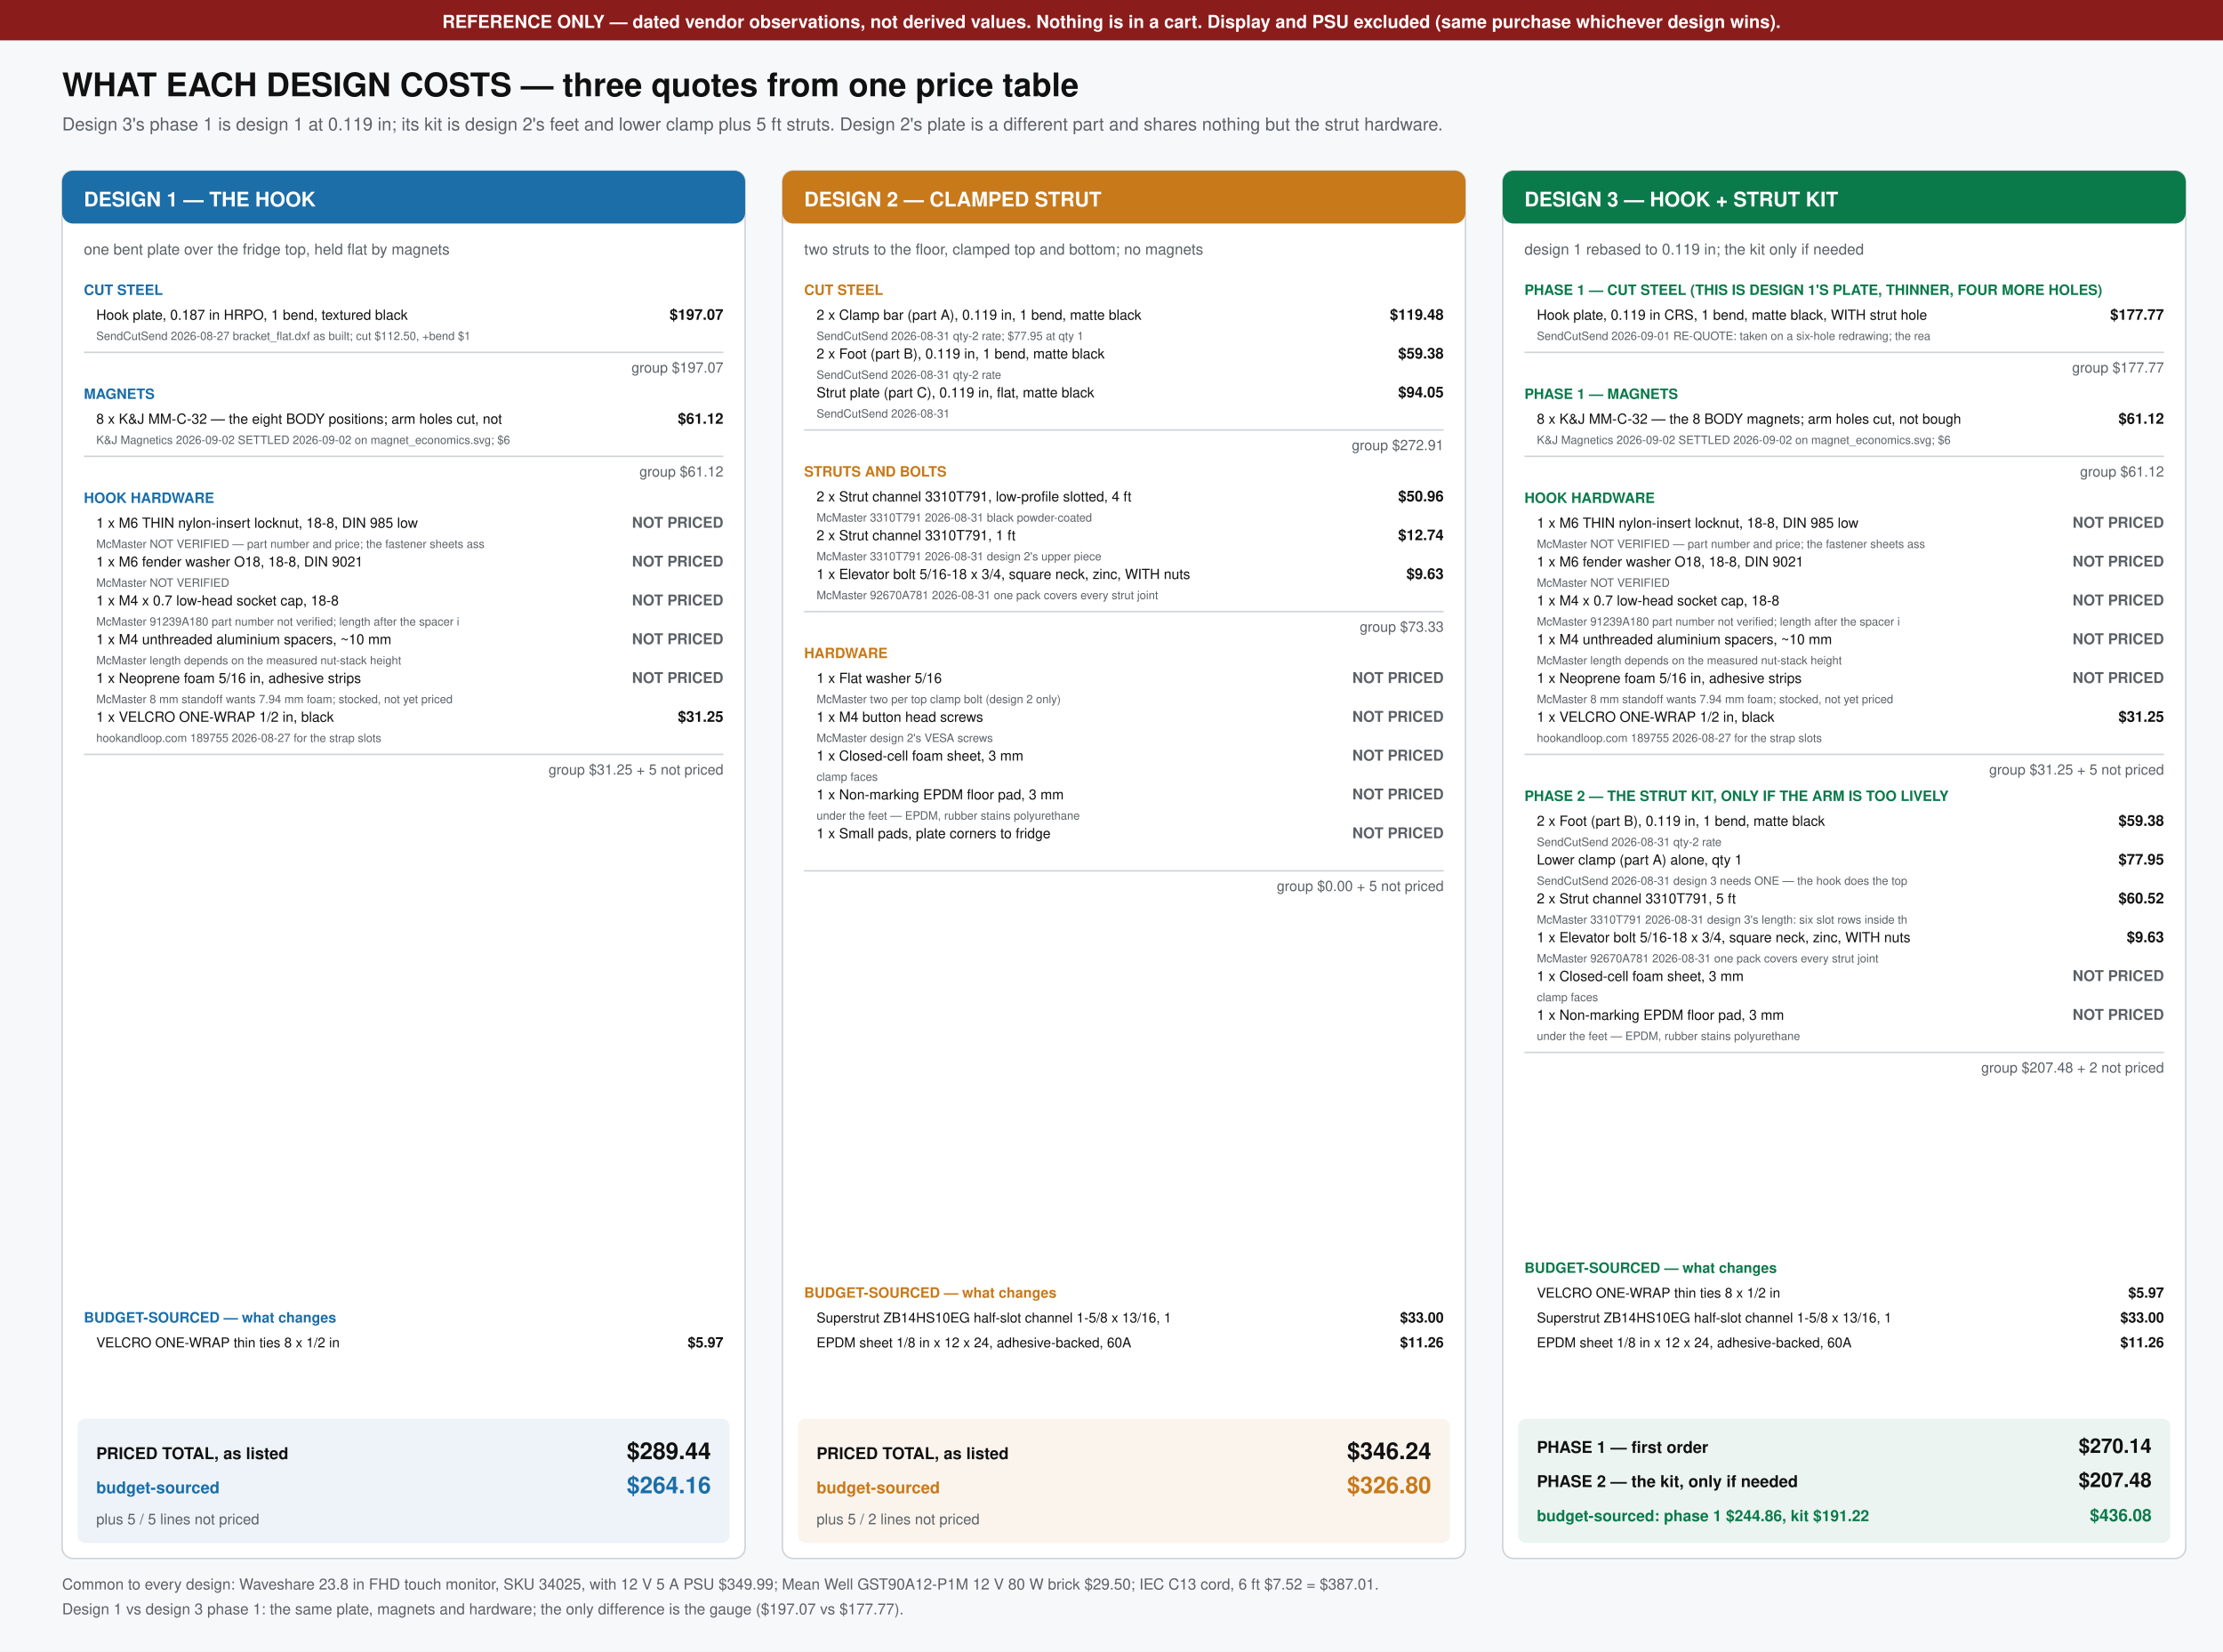
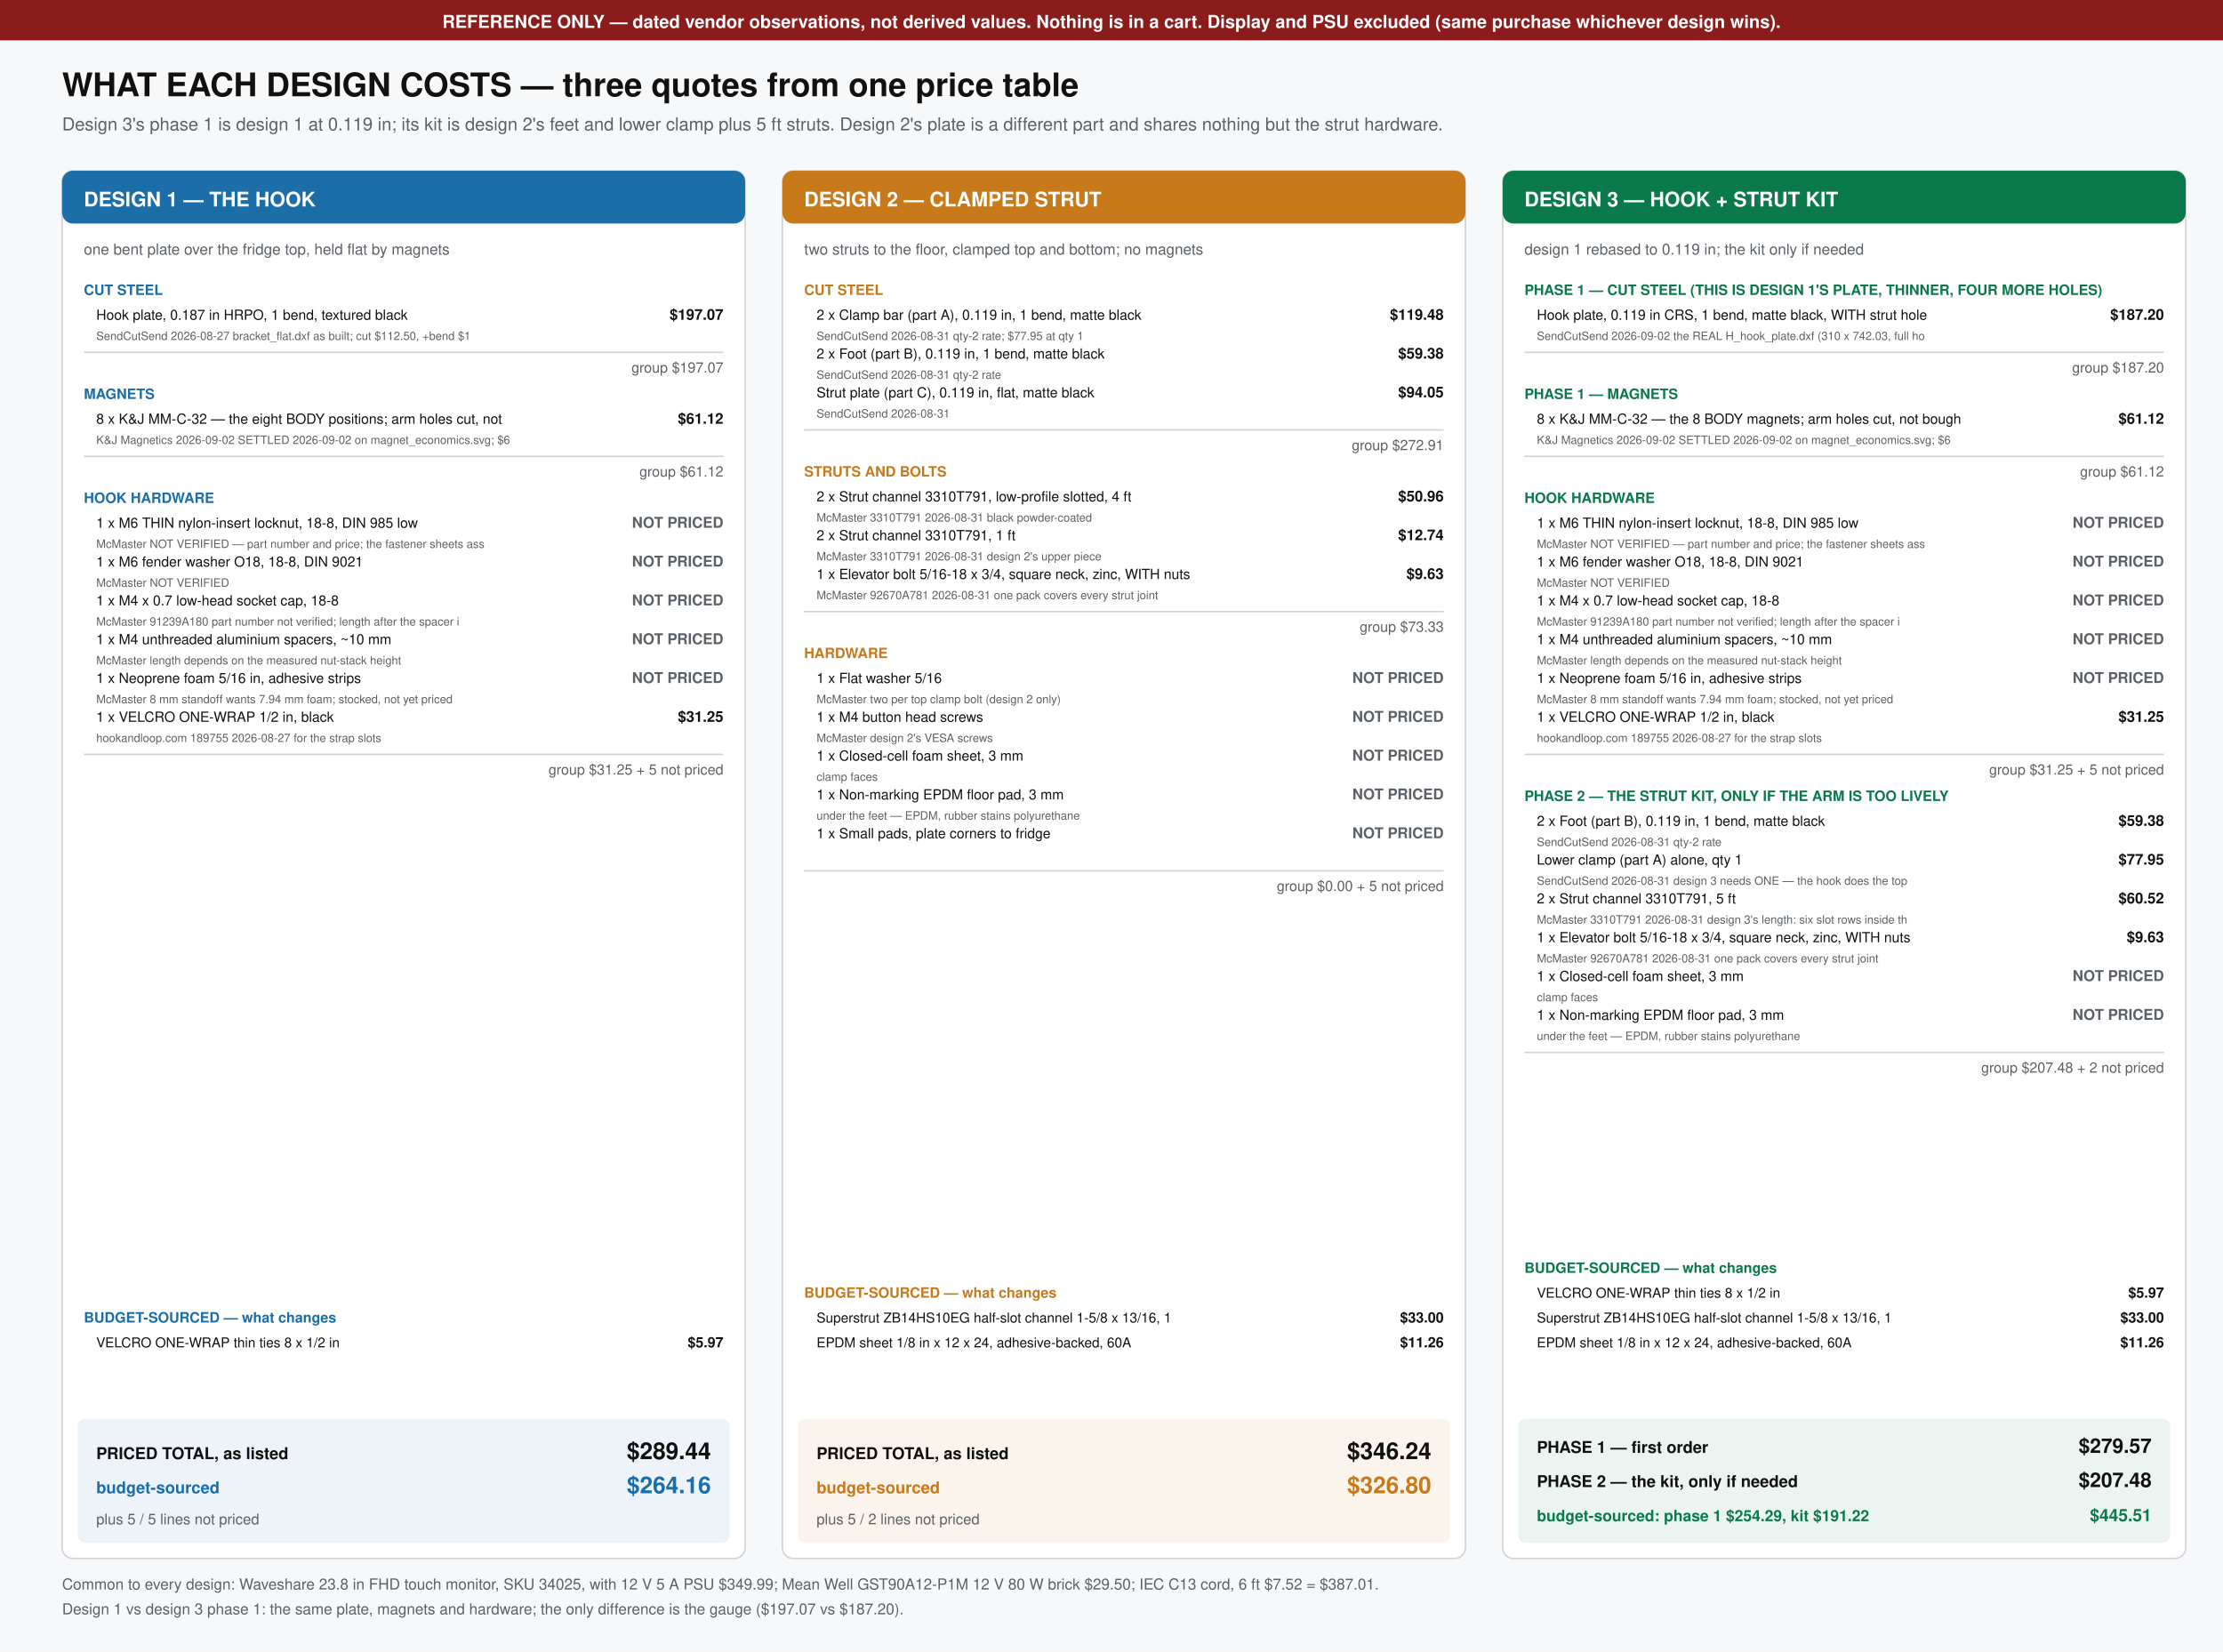
<svg xmlns="http://www.w3.org/2000/svg" width="1432" height="1064" viewBox="0 0 1432 1064">
  <rect width="1432" height="1064" fill="#f7f8fa" />
  <rect width="1432" height="26" fill="#8a1c1c" />
  <text x="716.0" y="18.0" font-family="Helvetica, Arial, sans-serif" font-size="11.5" text-anchor="middle" fill="#fff" font-weight="bold">REFERENCE ONLY — dated vendor observations, not derived values. Nothing is in a cart. Display and PSU excluded (same purchase whichever design wins).</text>
  <text x="40.0" y="62.0" font-family="Helvetica, Arial, sans-serif" font-size="21" text-anchor="start" fill="#111" font-weight="bold">WHAT EACH DESIGN COSTS — three quotes from one price table</text>
  <text x="40.0" y="84.0" font-family="Helvetica, Arial, sans-serif" font-size="11.5" text-anchor="start" fill="#5b6166" font-weight="normal">Design 3's phase 1 is design 1 at 0.119 in; its kit is design 2's feet and lower clamp plus 5 ft struts. Design 2's plate is a different part and shares nothing but the strut hardware.</text>
  <rect x="40" y="110" width="440" height="894" rx="7" fill="#fff" stroke="#d0d4d8" />
  <rect x="40" y="110" width="440" height="34" rx="7" fill="#1b6ea8" />
  <text x="54.0" y="133.0" font-family="Helvetica, Arial, sans-serif" font-size="13" text-anchor="start" fill="#fff" font-weight="bold">DESIGN 1 — THE HOOK</text>
  <text x="54.0" y="164.0" font-family="Helvetica, Arial, sans-serif" font-size="9.8" text-anchor="start" fill="#5b6166" font-weight="normal">one bent plate over the fridge top, held flat by magnets</text>
  <text x="54.0" y="190.0" font-family="Helvetica, Arial, sans-serif" font-size="9.2" text-anchor="start" fill="#1b6ea8" font-weight="bold">CUT STEEL</text>
  <text x="62.0" y="206.0" font-family="Helvetica, Arial, sans-serif" font-size="9.0" text-anchor="start" fill="#111" font-weight="normal">Hook plate, 0.187 in HRPO, 1 bend, textured black</text>
  <text x="466.0" y="206.0" font-family="Helvetica, Arial, sans-serif" font-size="9.6" text-anchor="end" fill="#111" font-weight="bold">$197.07</text>
  <text x="62.0" y="219.0" font-family="Helvetica, Arial, sans-serif" font-size="7.4" text-anchor="start" fill="#5b6166" font-weight="normal">SendCutSend 2026-08-27  bracket_flat.dxf as built; cut $112.50, +bend $1</text>
  <line x1="54" y1="227" x2="466" y2="227" stroke="#d0d4d8" />
  <text x="466.0" y="240.0" font-family="Helvetica, Arial, sans-serif" font-size="9.2" text-anchor="end" fill="#5b6166" font-weight="normal">group $197.07</text>
  <text x="54.0" y="257.0" font-family="Helvetica, Arial, sans-serif" font-size="9.2" text-anchor="start" fill="#1b6ea8" font-weight="bold">MAGNETS</text>
  <text x="62.0" y="273.0" font-family="Helvetica, Arial, sans-serif" font-size="9.0" text-anchor="start" fill="#111" font-weight="normal">8 x K&amp;J MM-C-32 — the eight BODY positions; arm holes cut, not</text>
  <text x="466.0" y="273.0" font-family="Helvetica, Arial, sans-serif" font-size="9.6" text-anchor="end" fill="#111" font-weight="bold">$61.12</text>
  <text x="62.0" y="286.0" font-family="Helvetica, Arial, sans-serif" font-size="7.4" text-anchor="start" fill="#5b6166" font-weight="normal">K&amp;J Magnetics 2026-09-02  SETTLED 2026-09-02 on magnet_economics.svg; $6</text>
  <line x1="54" y1="294" x2="466" y2="294" stroke="#d0d4d8" />
  <text x="466.0" y="307.0" font-family="Helvetica, Arial, sans-serif" font-size="9.2" text-anchor="end" fill="#5b6166" font-weight="normal">group $61.12</text>
  <text x="54.0" y="324.0" font-family="Helvetica, Arial, sans-serif" font-size="9.2" text-anchor="start" fill="#1b6ea8" font-weight="bold">HOOK HARDWARE</text>
  <text x="62.0" y="340.0" font-family="Helvetica, Arial, sans-serif" font-size="9.0" text-anchor="start" fill="#111" font-weight="normal">1 x M6 THIN nylon-insert locknut, 18-8, DIN 985 low</text>
  <text x="466.0" y="340.0" font-family="Helvetica, Arial, sans-serif" font-size="9.6" text-anchor="end" fill="#5b6166" font-weight="bold">NOT PRICED</text>
  <text x="62.0" y="353.0" font-family="Helvetica, Arial, sans-serif" font-size="7.4" text-anchor="start" fill="#5b6166" font-weight="normal">McMaster   NOT VERIFIED — part number and price; the fastener sheets ass</text>
  <text x="62.0" y="365.0" font-family="Helvetica, Arial, sans-serif" font-size="9.0" text-anchor="start" fill="#111" font-weight="normal">1 x M6 fender washer O18, 18-8, DIN 9021</text>
  <text x="466.0" y="365.0" font-family="Helvetica, Arial, sans-serif" font-size="9.6" text-anchor="end" fill="#5b6166" font-weight="bold">NOT PRICED</text>
  <text x="62.0" y="378.0" font-family="Helvetica, Arial, sans-serif" font-size="7.4" text-anchor="start" fill="#5b6166" font-weight="normal">McMaster   NOT VERIFIED</text>
  <text x="62.0" y="390.0" font-family="Helvetica, Arial, sans-serif" font-size="9.0" text-anchor="start" fill="#111" font-weight="normal">1 x M4 x 0.7 low-head socket cap, 18-8</text>
  <text x="466.0" y="390.0" font-family="Helvetica, Arial, sans-serif" font-size="9.6" text-anchor="end" fill="#5b6166" font-weight="bold">NOT PRICED</text>
  <text x="62.0" y="403.0" font-family="Helvetica, Arial, sans-serif" font-size="7.4" text-anchor="start" fill="#5b6166" font-weight="normal">McMaster 91239A180   part number not verified; length after the spacer i</text>
  <text x="62.0" y="415.0" font-family="Helvetica, Arial, sans-serif" font-size="9.0" text-anchor="start" fill="#111" font-weight="normal">1 x M4 unthreaded aluminium spacers, ~10 mm</text>
  <text x="466.0" y="415.0" font-family="Helvetica, Arial, sans-serif" font-size="9.6" text-anchor="end" fill="#5b6166" font-weight="bold">NOT PRICED</text>
  <text x="62.0" y="428.0" font-family="Helvetica, Arial, sans-serif" font-size="7.4" text-anchor="start" fill="#5b6166" font-weight="normal">McMaster   length depends on the measured nut-stack height</text>
  <text x="62.0" y="440.0" font-family="Helvetica, Arial, sans-serif" font-size="9.0" text-anchor="start" fill="#111" font-weight="normal">1 x Neoprene foam 5/16 in, adhesive strips</text>
  <text x="466.0" y="440.0" font-family="Helvetica, Arial, sans-serif" font-size="9.6" text-anchor="end" fill="#5b6166" font-weight="bold">NOT PRICED</text>
  <text x="62.0" y="453.0" font-family="Helvetica, Arial, sans-serif" font-size="7.4" text-anchor="start" fill="#5b6166" font-weight="normal">McMaster   8 mm standoff wants 7.94 mm foam; stocked, not yet priced</text>
  <text x="62.0" y="465.0" font-family="Helvetica, Arial, sans-serif" font-size="9.0" text-anchor="start" fill="#111" font-weight="normal">1 x VELCRO ONE-WRAP 1/2 in, black</text>
  <text x="466.0" y="465.0" font-family="Helvetica, Arial, sans-serif" font-size="9.6" text-anchor="end" fill="#111" font-weight="bold">$31.25</text>
  <text x="62.0" y="478.0" font-family="Helvetica, Arial, sans-serif" font-size="7.4" text-anchor="start" fill="#5b6166" font-weight="normal">hookandloop.com 189755 2026-08-27  for the strap slots</text>
  <line x1="54" y1="486" x2="466" y2="486" stroke="#d0d4d8" />
  <text x="466.0" y="499.0" font-family="Helvetica, Arial, sans-serif" font-size="9.2" text-anchor="end" fill="#5b6166" font-weight="normal">group $31.25 + 5 not priced</text>
  <text x="54.0" y="852.0" font-family="Helvetica, Arial, sans-serif" font-size="9.2" text-anchor="start" fill="#1b6ea8" font-weight="bold">BUDGET-SOURCED — what changes</text>
  <text x="62.0" y="868.0" font-family="Helvetica, Arial, sans-serif" font-size="8.8" text-anchor="start" fill="#111" font-weight="normal">VELCRO ONE-WRAP thin ties 8 x 1/2 in</text>
  <text x="466.0" y="868.0" font-family="Helvetica, Arial, sans-serif" font-size="9.2" text-anchor="end" fill="#111" font-weight="bold">$5.97</text>
  <rect x="50" y="914" width="420" height="80" rx="5" fill="#1b6ea8" fill-opacity="0.08" />
  <text x="62.0" y="940.0" font-family="Helvetica, Arial, sans-serif" font-size="10.5" text-anchor="start" fill="#111" font-weight="bold">PRICED TOTAL, as listed</text>
  <text x="458.0" y="940.0" font-family="Helvetica, Arial, sans-serif" font-size="15" text-anchor="end" fill="#111" font-weight="bold">$289.44</text>
  <text x="62.0" y="962.0" font-family="Helvetica, Arial, sans-serif" font-size="10.5" text-anchor="start" fill="#1b6ea8" font-weight="bold">budget-sourced</text>
  <text x="458.0" y="962.0" font-family="Helvetica, Arial, sans-serif" font-size="15" text-anchor="end" fill="#1b6ea8" font-weight="bold">$264.16</text>
  <text x="62.0" y="982.0" font-family="Helvetica, Arial, sans-serif" font-size="9.5" text-anchor="start" fill="#5b6166" font-weight="normal">plus 5 / 5 lines not priced</text>
  <rect x="504" y="110" width="440" height="894" rx="7" fill="#fff" stroke="#d0d4d8" />
  <rect x="504" y="110" width="440" height="34" rx="7" fill="#c8791a" />
  <text x="518.0" y="133.0" font-family="Helvetica, Arial, sans-serif" font-size="13" text-anchor="start" fill="#fff" font-weight="bold">DESIGN 2 — CLAMPED STRUT</text>
  <text x="518.0" y="164.0" font-family="Helvetica, Arial, sans-serif" font-size="9.8" text-anchor="start" fill="#5b6166" font-weight="normal">two struts to the floor, clamped top and bottom; no magnets</text>
  <text x="518.0" y="190.0" font-family="Helvetica, Arial, sans-serif" font-size="9.2" text-anchor="start" fill="#c8791a" font-weight="bold">CUT STEEL</text>
  <text x="526.0" y="206.0" font-family="Helvetica, Arial, sans-serif" font-size="9.0" text-anchor="start" fill="#111" font-weight="normal">2 x Clamp bar (part A), 0.119 in, 1 bend, matte black</text>
  <text x="930.0" y="206.0" font-family="Helvetica, Arial, sans-serif" font-size="9.6" text-anchor="end" fill="#111" font-weight="bold">$119.48</text>
  <text x="526.0" y="219.0" font-family="Helvetica, Arial, sans-serif" font-size="7.4" text-anchor="start" fill="#5b6166" font-weight="normal">SendCutSend 2026-08-31  qty-2 rate; $77.95 at qty 1</text>
  <text x="526.0" y="231.0" font-family="Helvetica, Arial, sans-serif" font-size="9.0" text-anchor="start" fill="#111" font-weight="normal">2 x Foot (part B), 0.119 in, 1 bend, matte black</text>
  <text x="930.0" y="231.0" font-family="Helvetica, Arial, sans-serif" font-size="9.6" text-anchor="end" fill="#111" font-weight="bold">$59.38</text>
  <text x="526.0" y="244.0" font-family="Helvetica, Arial, sans-serif" font-size="7.4" text-anchor="start" fill="#5b6166" font-weight="normal">SendCutSend 2026-08-31  qty-2 rate</text>
  <text x="526.0" y="256.0" font-family="Helvetica, Arial, sans-serif" font-size="9.0" text-anchor="start" fill="#111" font-weight="normal">Strut plate (part C), 0.119 in, flat, matte black</text>
  <text x="930.0" y="256.0" font-family="Helvetica, Arial, sans-serif" font-size="9.6" text-anchor="end" fill="#111" font-weight="bold">$94.05</text>
  <text x="526.0" y="269.0" font-family="Helvetica, Arial, sans-serif" font-size="7.4" text-anchor="start" fill="#5b6166" font-weight="normal">SendCutSend 2026-08-31  </text>
  <line x1="518" y1="277" x2="930" y2="277" stroke="#d0d4d8" />
  <text x="930.0" y="290.0" font-family="Helvetica, Arial, sans-serif" font-size="9.2" text-anchor="end" fill="#5b6166" font-weight="normal">group $272.91</text>
  <text x="518.0" y="307.0" font-family="Helvetica, Arial, sans-serif" font-size="9.2" text-anchor="start" fill="#c8791a" font-weight="bold">STRUTS AND BOLTS</text>
  <text x="526.0" y="323.0" font-family="Helvetica, Arial, sans-serif" font-size="9.0" text-anchor="start" fill="#111" font-weight="normal">2 x Strut channel 3310T791, low-profile slotted, 4 ft</text>
  <text x="930.0" y="323.0" font-family="Helvetica, Arial, sans-serif" font-size="9.6" text-anchor="end" fill="#111" font-weight="bold">$50.96</text>
  <text x="526.0" y="336.0" font-family="Helvetica, Arial, sans-serif" font-size="7.4" text-anchor="start" fill="#5b6166" font-weight="normal">McMaster 3310T791 2026-08-31  black powder-coated</text>
  <text x="526.0" y="348.0" font-family="Helvetica, Arial, sans-serif" font-size="9.0" text-anchor="start" fill="#111" font-weight="normal">2 x Strut channel 3310T791, 1 ft</text>
  <text x="930.0" y="348.0" font-family="Helvetica, Arial, sans-serif" font-size="9.6" text-anchor="end" fill="#111" font-weight="bold">$12.74</text>
  <text x="526.0" y="361.0" font-family="Helvetica, Arial, sans-serif" font-size="7.4" text-anchor="start" fill="#5b6166" font-weight="normal">McMaster 3310T791 2026-08-31  design 2's upper piece</text>
  <text x="526.0" y="373.0" font-family="Helvetica, Arial, sans-serif" font-size="9.0" text-anchor="start" fill="#111" font-weight="normal">1 x Elevator bolt 5/16-18 x 3/4, square neck, zinc, WITH nuts</text>
  <text x="930.0" y="373.0" font-family="Helvetica, Arial, sans-serif" font-size="9.6" text-anchor="end" fill="#111" font-weight="bold">$9.63</text>
  <text x="526.0" y="386.0" font-family="Helvetica, Arial, sans-serif" font-size="7.4" text-anchor="start" fill="#5b6166" font-weight="normal">McMaster 92670A781 2026-08-31  one pack covers every strut joint</text>
  <line x1="518" y1="394" x2="930" y2="394" stroke="#d0d4d8" />
  <text x="930.0" y="407.0" font-family="Helvetica, Arial, sans-serif" font-size="9.2" text-anchor="end" fill="#5b6166" font-weight="normal">group $73.33</text>
  <text x="518.0" y="424.0" font-family="Helvetica, Arial, sans-serif" font-size="9.2" text-anchor="start" fill="#c8791a" font-weight="bold">HARDWARE</text>
  <text x="526.0" y="440.0" font-family="Helvetica, Arial, sans-serif" font-size="9.0" text-anchor="start" fill="#111" font-weight="normal">1 x Flat washer 5/16</text>
  <text x="930.0" y="440.0" font-family="Helvetica, Arial, sans-serif" font-size="9.6" text-anchor="end" fill="#5b6166" font-weight="bold">NOT PRICED</text>
  <text x="526.0" y="453.0" font-family="Helvetica, Arial, sans-serif" font-size="7.4" text-anchor="start" fill="#5b6166" font-weight="normal">McMaster   two per top clamp bolt (design 2 only)</text>
  <text x="526.0" y="465.0" font-family="Helvetica, Arial, sans-serif" font-size="9.0" text-anchor="start" fill="#111" font-weight="normal">1 x M4 button head screws</text>
  <text x="930.0" y="465.0" font-family="Helvetica, Arial, sans-serif" font-size="9.6" text-anchor="end" fill="#5b6166" font-weight="bold">NOT PRICED</text>
  <text x="526.0" y="478.0" font-family="Helvetica, Arial, sans-serif" font-size="7.4" text-anchor="start" fill="#5b6166" font-weight="normal">McMaster   design 2's VESA screws</text>
  <text x="526.0" y="490.0" font-family="Helvetica, Arial, sans-serif" font-size="9.0" text-anchor="start" fill="#111" font-weight="normal">1 x Closed-cell foam sheet, 3 mm</text>
  <text x="930.0" y="490.0" font-family="Helvetica, Arial, sans-serif" font-size="9.6" text-anchor="end" fill="#5b6166" font-weight="bold">NOT PRICED</text>
  <text x="526.0" y="503.0" font-family="Helvetica, Arial, sans-serif" font-size="7.4" text-anchor="start" fill="#5b6166" font-weight="normal">   clamp faces</text>
  <text x="526.0" y="515.0" font-family="Helvetica, Arial, sans-serif" font-size="9.0" text-anchor="start" fill="#111" font-weight="normal">1 x Non-marking EPDM floor pad, 3 mm</text>
  <text x="930.0" y="515.0" font-family="Helvetica, Arial, sans-serif" font-size="9.6" text-anchor="end" fill="#5b6166" font-weight="bold">NOT PRICED</text>
  <text x="526.0" y="528.0" font-family="Helvetica, Arial, sans-serif" font-size="7.4" text-anchor="start" fill="#5b6166" font-weight="normal">   under the feet — EPDM, rubber stains polyurethane</text>
  <text x="526.0" y="540.0" font-family="Helvetica, Arial, sans-serif" font-size="9.0" text-anchor="start" fill="#111" font-weight="normal">1 x Small pads, plate corners to fridge</text>
  <text x="930.0" y="540.0" font-family="Helvetica, Arial, sans-serif" font-size="9.6" text-anchor="end" fill="#5b6166" font-weight="bold">NOT PRICED</text>
  <text x="526.0" y="553.0" font-family="Helvetica, Arial, sans-serif" font-size="7.4" text-anchor="start" fill="#5b6166" font-weight="normal">   </text>
  <line x1="518" y1="561" x2="930" y2="561" stroke="#d0d4d8" />
  <text x="930.0" y="574.0" font-family="Helvetica, Arial, sans-serif" font-size="9.2" text-anchor="end" fill="#5b6166" font-weight="normal">group $0.00 + 5 not priced</text>
  <text x="518.0" y="836.0" font-family="Helvetica, Arial, sans-serif" font-size="9.2" text-anchor="start" fill="#c8791a" font-weight="bold">BUDGET-SOURCED — what changes</text>
  <text x="526.0" y="852.0" font-family="Helvetica, Arial, sans-serif" font-size="8.8" text-anchor="start" fill="#111" font-weight="normal">Superstrut ZB14HS10EG half-slot channel 1-5/8 x 13/16, 1</text>
  <text x="930.0" y="852.0" font-family="Helvetica, Arial, sans-serif" font-size="9.2" text-anchor="end" fill="#111" font-weight="bold">$33.00</text>
  <text x="526.0" y="868.0" font-family="Helvetica, Arial, sans-serif" font-size="8.8" text-anchor="start" fill="#111" font-weight="normal">EPDM sheet 1/8 in x 12 x 24, adhesive-backed, 60A</text>
  <text x="930.0" y="868.0" font-family="Helvetica, Arial, sans-serif" font-size="9.2" text-anchor="end" fill="#111" font-weight="bold">$11.26</text>
  <rect x="514" y="914" width="420" height="80" rx="5" fill="#c8791a" fill-opacity="0.08" />
  <text x="526.0" y="940.0" font-family="Helvetica, Arial, sans-serif" font-size="10.5" text-anchor="start" fill="#111" font-weight="bold">PRICED TOTAL, as listed</text>
  <text x="922.0" y="940.0" font-family="Helvetica, Arial, sans-serif" font-size="15" text-anchor="end" fill="#111" font-weight="bold">$346.24</text>
  <text x="526.0" y="962.0" font-family="Helvetica, Arial, sans-serif" font-size="10.5" text-anchor="start" fill="#c8791a" font-weight="bold">budget-sourced</text>
  <text x="922.0" y="962.0" font-family="Helvetica, Arial, sans-serif" font-size="15" text-anchor="end" fill="#c8791a" font-weight="bold">$326.80</text>
  <text x="526.0" y="982.0" font-family="Helvetica, Arial, sans-serif" font-size="9.5" text-anchor="start" fill="#5b6166" font-weight="normal">plus 5 / 2 lines not priced</text>
  <rect x="968" y="110" width="440" height="894" rx="7" fill="#fff" stroke="#d0d4d8" />
  <rect x="968" y="110" width="440" height="34" rx="7" fill="#0b7a4b" />
  <text x="982.0" y="133.0" font-family="Helvetica, Arial, sans-serif" font-size="13" text-anchor="start" fill="#fff" font-weight="bold">DESIGN 3 — HOOK + STRUT KIT</text>
  <text x="982.0" y="164.0" font-family="Helvetica, Arial, sans-serif" font-size="9.8" text-anchor="start" fill="#5b6166" font-weight="normal">design 1 rebased to 0.119 in; the kit only if needed</text>
  <text x="982.0" y="190.0" font-family="Helvetica, Arial, sans-serif" font-size="9.2" text-anchor="start" fill="#0b7a4b" font-weight="bold">PHASE 1 — CUT STEEL (THIS IS DESIGN 1'S PLATE, THINNER, FOUR MORE HOLES)</text>
  <text x="990.0" y="206.0" font-family="Helvetica, Arial, sans-serif" font-size="9.0" text-anchor="start" fill="#111" font-weight="normal">Hook plate, 0.119 in CRS, 1 bend, matte black, WITH strut hole</text>
-   <text x="1394.0" y="206.0" font-family="Helvetica, Arial, sans-serif" font-size="9.6" text-anchor="end" fill="#111" font-weight="bold">$177.77</text>
-   <text x="990.0" y="219.0" font-family="Helvetica, Arial, sans-serif" font-size="7.4" text-anchor="start" fill="#5b6166" font-weight="normal">SendCutSend 2026-09-01  RE-QUOTE: taken on a six-hole redrawing; the rea</text>
+   <text x="1394.0" y="206.0" font-family="Helvetica, Arial, sans-serif" font-size="9.6" text-anchor="end" fill="#111" font-weight="bold">$187.20</text>
+   <text x="990.0" y="219.0" font-family="Helvetica, Arial, sans-serif" font-size="7.4" text-anchor="start" fill="#5b6166" font-weight="normal">SendCutSend 2026-09-02  the REAL H_hook_plate.dxf (310 x 742.03, full ho</text>
  <line x1="982" y1="227" x2="1394" y2="227" stroke="#d0d4d8" />
-   <text x="1394.0" y="240.0" font-family="Helvetica, Arial, sans-serif" font-size="9.2" text-anchor="end" fill="#5b6166" font-weight="normal">group $177.77</text>
+   <text x="1394.0" y="240.0" font-family="Helvetica, Arial, sans-serif" font-size="9.2" text-anchor="end" fill="#5b6166" font-weight="normal">group $187.20</text>
  <text x="982.0" y="257.0" font-family="Helvetica, Arial, sans-serif" font-size="9.2" text-anchor="start" fill="#0b7a4b" font-weight="bold">PHASE 1 — MAGNETS</text>
  <text x="990.0" y="273.0" font-family="Helvetica, Arial, sans-serif" font-size="9.0" text-anchor="start" fill="#111" font-weight="normal">8 x K&amp;J MM-C-32 — the 8 BODY magnets; arm holes cut, not bough</text>
  <text x="1394.0" y="273.0" font-family="Helvetica, Arial, sans-serif" font-size="9.6" text-anchor="end" fill="#111" font-weight="bold">$61.12</text>
  <text x="990.0" y="286.0" font-family="Helvetica, Arial, sans-serif" font-size="7.4" text-anchor="start" fill="#5b6166" font-weight="normal">K&amp;J Magnetics 2026-09-02  SETTLED 2026-09-02 on magnet_economics.svg; $6</text>
  <line x1="982" y1="294" x2="1394" y2="294" stroke="#d0d4d8" />
  <text x="1394.0" y="307.0" font-family="Helvetica, Arial, sans-serif" font-size="9.2" text-anchor="end" fill="#5b6166" font-weight="normal">group $61.12</text>
  <text x="982.0" y="324.0" font-family="Helvetica, Arial, sans-serif" font-size="9.2" text-anchor="start" fill="#0b7a4b" font-weight="bold">HOOK HARDWARE</text>
  <text x="990.0" y="340.0" font-family="Helvetica, Arial, sans-serif" font-size="9.0" text-anchor="start" fill="#111" font-weight="normal">1 x M6 THIN nylon-insert locknut, 18-8, DIN 985 low</text>
  <text x="1394.0" y="340.0" font-family="Helvetica, Arial, sans-serif" font-size="9.6" text-anchor="end" fill="#5b6166" font-weight="bold">NOT PRICED</text>
  <text x="990.0" y="353.0" font-family="Helvetica, Arial, sans-serif" font-size="7.4" text-anchor="start" fill="#5b6166" font-weight="normal">McMaster   NOT VERIFIED — part number and price; the fastener sheets ass</text>
  <text x="990.0" y="365.0" font-family="Helvetica, Arial, sans-serif" font-size="9.0" text-anchor="start" fill="#111" font-weight="normal">1 x M6 fender washer O18, 18-8, DIN 9021</text>
  <text x="1394.0" y="365.0" font-family="Helvetica, Arial, sans-serif" font-size="9.6" text-anchor="end" fill="#5b6166" font-weight="bold">NOT PRICED</text>
  <text x="990.0" y="378.0" font-family="Helvetica, Arial, sans-serif" font-size="7.4" text-anchor="start" fill="#5b6166" font-weight="normal">McMaster   NOT VERIFIED</text>
  <text x="990.0" y="390.0" font-family="Helvetica, Arial, sans-serif" font-size="9.0" text-anchor="start" fill="#111" font-weight="normal">1 x M4 x 0.7 low-head socket cap, 18-8</text>
  <text x="1394.0" y="390.0" font-family="Helvetica, Arial, sans-serif" font-size="9.6" text-anchor="end" fill="#5b6166" font-weight="bold">NOT PRICED</text>
  <text x="990.0" y="403.0" font-family="Helvetica, Arial, sans-serif" font-size="7.4" text-anchor="start" fill="#5b6166" font-weight="normal">McMaster 91239A180   part number not verified; length after the spacer i</text>
  <text x="990.0" y="415.0" font-family="Helvetica, Arial, sans-serif" font-size="9.0" text-anchor="start" fill="#111" font-weight="normal">1 x M4 unthreaded aluminium spacers, ~10 mm</text>
  <text x="1394.0" y="415.0" font-family="Helvetica, Arial, sans-serif" font-size="9.6" text-anchor="end" fill="#5b6166" font-weight="bold">NOT PRICED</text>
  <text x="990.0" y="428.0" font-family="Helvetica, Arial, sans-serif" font-size="7.4" text-anchor="start" fill="#5b6166" font-weight="normal">McMaster   length depends on the measured nut-stack height</text>
  <text x="990.0" y="440.0" font-family="Helvetica, Arial, sans-serif" font-size="9.0" text-anchor="start" fill="#111" font-weight="normal">1 x Neoprene foam 5/16 in, adhesive strips</text>
  <text x="1394.0" y="440.0" font-family="Helvetica, Arial, sans-serif" font-size="9.6" text-anchor="end" fill="#5b6166" font-weight="bold">NOT PRICED</text>
  <text x="990.0" y="453.0" font-family="Helvetica, Arial, sans-serif" font-size="7.4" text-anchor="start" fill="#5b6166" font-weight="normal">McMaster   8 mm standoff wants 7.94 mm foam; stocked, not yet priced</text>
  <text x="990.0" y="465.0" font-family="Helvetica, Arial, sans-serif" font-size="9.0" text-anchor="start" fill="#111" font-weight="normal">1 x VELCRO ONE-WRAP 1/2 in, black</text>
  <text x="1394.0" y="465.0" font-family="Helvetica, Arial, sans-serif" font-size="9.6" text-anchor="end" fill="#111" font-weight="bold">$31.25</text>
  <text x="990.0" y="478.0" font-family="Helvetica, Arial, sans-serif" font-size="7.4" text-anchor="start" fill="#5b6166" font-weight="normal">hookandloop.com 189755 2026-08-27  for the strap slots</text>
  <line x1="982" y1="486" x2="1394" y2="486" stroke="#d0d4d8" />
  <text x="1394.0" y="499.0" font-family="Helvetica, Arial, sans-serif" font-size="9.2" text-anchor="end" fill="#5b6166" font-weight="normal">group $31.25 + 5 not priced</text>
  <text x="982.0" y="516.0" font-family="Helvetica, Arial, sans-serif" font-size="9.2" text-anchor="start" fill="#0b7a4b" font-weight="bold">PHASE 2 — THE STRUT KIT, ONLY IF THE ARM IS TOO LIVELY</text>
  <text x="990.0" y="532.0" font-family="Helvetica, Arial, sans-serif" font-size="9.0" text-anchor="start" fill="#111" font-weight="normal">2 x Foot (part B), 0.119 in, 1 bend, matte black</text>
  <text x="1394.0" y="532.0" font-family="Helvetica, Arial, sans-serif" font-size="9.6" text-anchor="end" fill="#111" font-weight="bold">$59.38</text>
  <text x="990.0" y="545.0" font-family="Helvetica, Arial, sans-serif" font-size="7.4" text-anchor="start" fill="#5b6166" font-weight="normal">SendCutSend 2026-08-31  qty-2 rate</text>
  <text x="990.0" y="557.0" font-family="Helvetica, Arial, sans-serif" font-size="9.0" text-anchor="start" fill="#111" font-weight="normal">Lower clamp (part A) alone, qty 1</text>
  <text x="1394.0" y="557.0" font-family="Helvetica, Arial, sans-serif" font-size="9.6" text-anchor="end" fill="#111" font-weight="bold">$77.95</text>
  <text x="990.0" y="570.0" font-family="Helvetica, Arial, sans-serif" font-size="7.4" text-anchor="start" fill="#5b6166" font-weight="normal">SendCutSend 2026-08-31  design 3 needs ONE — the hook does the top</text>
  <text x="990.0" y="582.0" font-family="Helvetica, Arial, sans-serif" font-size="9.0" text-anchor="start" fill="#111" font-weight="normal">2 x Strut channel 3310T791, 5 ft</text>
  <text x="1394.0" y="582.0" font-family="Helvetica, Arial, sans-serif" font-size="9.6" text-anchor="end" fill="#111" font-weight="bold">$60.52</text>
  <text x="990.0" y="595.0" font-family="Helvetica, Arial, sans-serif" font-size="7.4" text-anchor="start" fill="#5b6166" font-weight="normal">McMaster 3310T791 2026-08-31  design 3's length: six slot rows inside th</text>
  <text x="990.0" y="607.0" font-family="Helvetica, Arial, sans-serif" font-size="9.0" text-anchor="start" fill="#111" font-weight="normal">1 x Elevator bolt 5/16-18 x 3/4, square neck, zinc, WITH nuts</text>
  <text x="1394.0" y="607.0" font-family="Helvetica, Arial, sans-serif" font-size="9.6" text-anchor="end" fill="#111" font-weight="bold">$9.63</text>
  <text x="990.0" y="620.0" font-family="Helvetica, Arial, sans-serif" font-size="7.4" text-anchor="start" fill="#5b6166" font-weight="normal">McMaster 92670A781 2026-08-31  one pack covers every strut joint</text>
  <text x="990.0" y="632.0" font-family="Helvetica, Arial, sans-serif" font-size="9.0" text-anchor="start" fill="#111" font-weight="normal">1 x Closed-cell foam sheet, 3 mm</text>
  <text x="1394.0" y="632.0" font-family="Helvetica, Arial, sans-serif" font-size="9.6" text-anchor="end" fill="#5b6166" font-weight="bold">NOT PRICED</text>
  <text x="990.0" y="645.0" font-family="Helvetica, Arial, sans-serif" font-size="7.4" text-anchor="start" fill="#5b6166" font-weight="normal">   clamp faces</text>
  <text x="990.0" y="657.0" font-family="Helvetica, Arial, sans-serif" font-size="9.0" text-anchor="start" fill="#111" font-weight="normal">1 x Non-marking EPDM floor pad, 3 mm</text>
  <text x="1394.0" y="657.0" font-family="Helvetica, Arial, sans-serif" font-size="9.6" text-anchor="end" fill="#5b6166" font-weight="bold">NOT PRICED</text>
  <text x="990.0" y="670.0" font-family="Helvetica, Arial, sans-serif" font-size="7.4" text-anchor="start" fill="#5b6166" font-weight="normal">   under the feet — EPDM, rubber stains polyurethane</text>
  <line x1="982" y1="678" x2="1394" y2="678" stroke="#d0d4d8" />
  <text x="1394.0" y="691.0" font-family="Helvetica, Arial, sans-serif" font-size="9.2" text-anchor="end" fill="#5b6166" font-weight="normal">group $207.48 + 2 not priced</text>
  <text x="982.0" y="820.0" font-family="Helvetica, Arial, sans-serif" font-size="9.2" text-anchor="start" fill="#0b7a4b" font-weight="bold">BUDGET-SOURCED — what changes</text>
  <text x="990.0" y="836.0" font-family="Helvetica, Arial, sans-serif" font-size="8.8" text-anchor="start" fill="#111" font-weight="normal">VELCRO ONE-WRAP thin ties 8 x 1/2 in</text>
  <text x="1394.0" y="836.0" font-family="Helvetica, Arial, sans-serif" font-size="9.2" text-anchor="end" fill="#111" font-weight="bold">$5.97</text>
  <text x="990.0" y="852.0" font-family="Helvetica, Arial, sans-serif" font-size="8.8" text-anchor="start" fill="#111" font-weight="normal">Superstrut ZB14HS10EG half-slot channel 1-5/8 x 13/16, 1</text>
  <text x="1394.0" y="852.0" font-family="Helvetica, Arial, sans-serif" font-size="9.2" text-anchor="end" fill="#111" font-weight="bold">$33.00</text>
  <text x="990.0" y="868.0" font-family="Helvetica, Arial, sans-serif" font-size="8.8" text-anchor="start" fill="#111" font-weight="normal">EPDM sheet 1/8 in x 12 x 24, adhesive-backed, 60A</text>
  <text x="1394.0" y="868.0" font-family="Helvetica, Arial, sans-serif" font-size="9.2" text-anchor="end" fill="#111" font-weight="bold">$11.26</text>
  <rect x="978" y="914" width="420" height="80" rx="5" fill="#0b7a4b" fill-opacity="0.08" />
  <text x="990.0" y="936.0" font-family="Helvetica, Arial, sans-serif" font-size="10.5" text-anchor="start" fill="#111" font-weight="bold">PHASE 1 — first order</text>
-   <text x="1386.0" y="936.0" font-family="Helvetica, Arial, sans-serif" font-size="13" text-anchor="end" fill="#111" font-weight="bold">$270.14</text>
+   <text x="1386.0" y="936.0" font-family="Helvetica, Arial, sans-serif" font-size="13" text-anchor="end" fill="#111" font-weight="bold">$279.57</text>
  <text x="990.0" y="958.0" font-family="Helvetica, Arial, sans-serif" font-size="10.5" text-anchor="start" fill="#111" font-weight="bold">PHASE 2 — the kit, only if needed</text>
  <text x="1386.0" y="958.0" font-family="Helvetica, Arial, sans-serif" font-size="13" text-anchor="end" fill="#111" font-weight="bold">$207.48</text>
-   <text x="990.0" y="980.0" font-family="Helvetica, Arial, sans-serif" font-size="10" text-anchor="start" fill="#0b7a4b" font-weight="bold">budget-sourced: phase 1 $244.86, kit $191.22</text>
-   <text x="1386.0" y="980.0" font-family="Helvetica, Arial, sans-serif" font-size="11" text-anchor="end" fill="#0b7a4b" font-weight="bold">$436.08</text>
+   <text x="990.0" y="980.0" font-family="Helvetica, Arial, sans-serif" font-size="10" text-anchor="start" fill="#0b7a4b" font-weight="bold">budget-sourced: phase 1 $254.29, kit $191.22</text>
+   <text x="1386.0" y="980.0" font-family="Helvetica, Arial, sans-serif" font-size="11" text-anchor="end" fill="#0b7a4b" font-weight="bold">$445.51</text>
  <text x="40.0" y="1024.0" font-family="Helvetica, Arial, sans-serif" font-size="9.8" text-anchor="start" fill="#5b6166" font-weight="normal">Common to every design: Waveshare 23.8 in FHD touch monitor, SKU 34025, with 12 V 5 A PSU $349.99; Mean Well GST90A12-P1M 12 V 80 W brick $29.50; IEC C13 cord, 6 ft $7.52 = $387.01.</text>
-   <text x="40.0" y="1040.0" font-family="Helvetica, Arial, sans-serif" font-size="9.8" text-anchor="start" fill="#5b6166" font-weight="normal">Design 1 vs design 3 phase 1: the same plate, magnets and hardware; the only difference is the gauge ($197.07 vs $177.77).</text>
+   <text x="40.0" y="1040.0" font-family="Helvetica, Arial, sans-serif" font-size="9.8" text-anchor="start" fill="#5b6166" font-weight="normal">Design 1 vs design 3 phase 1: the same plate, magnets and hardware; the only difference is the gauge ($197.07 vs $187.20).</text>
</svg>
